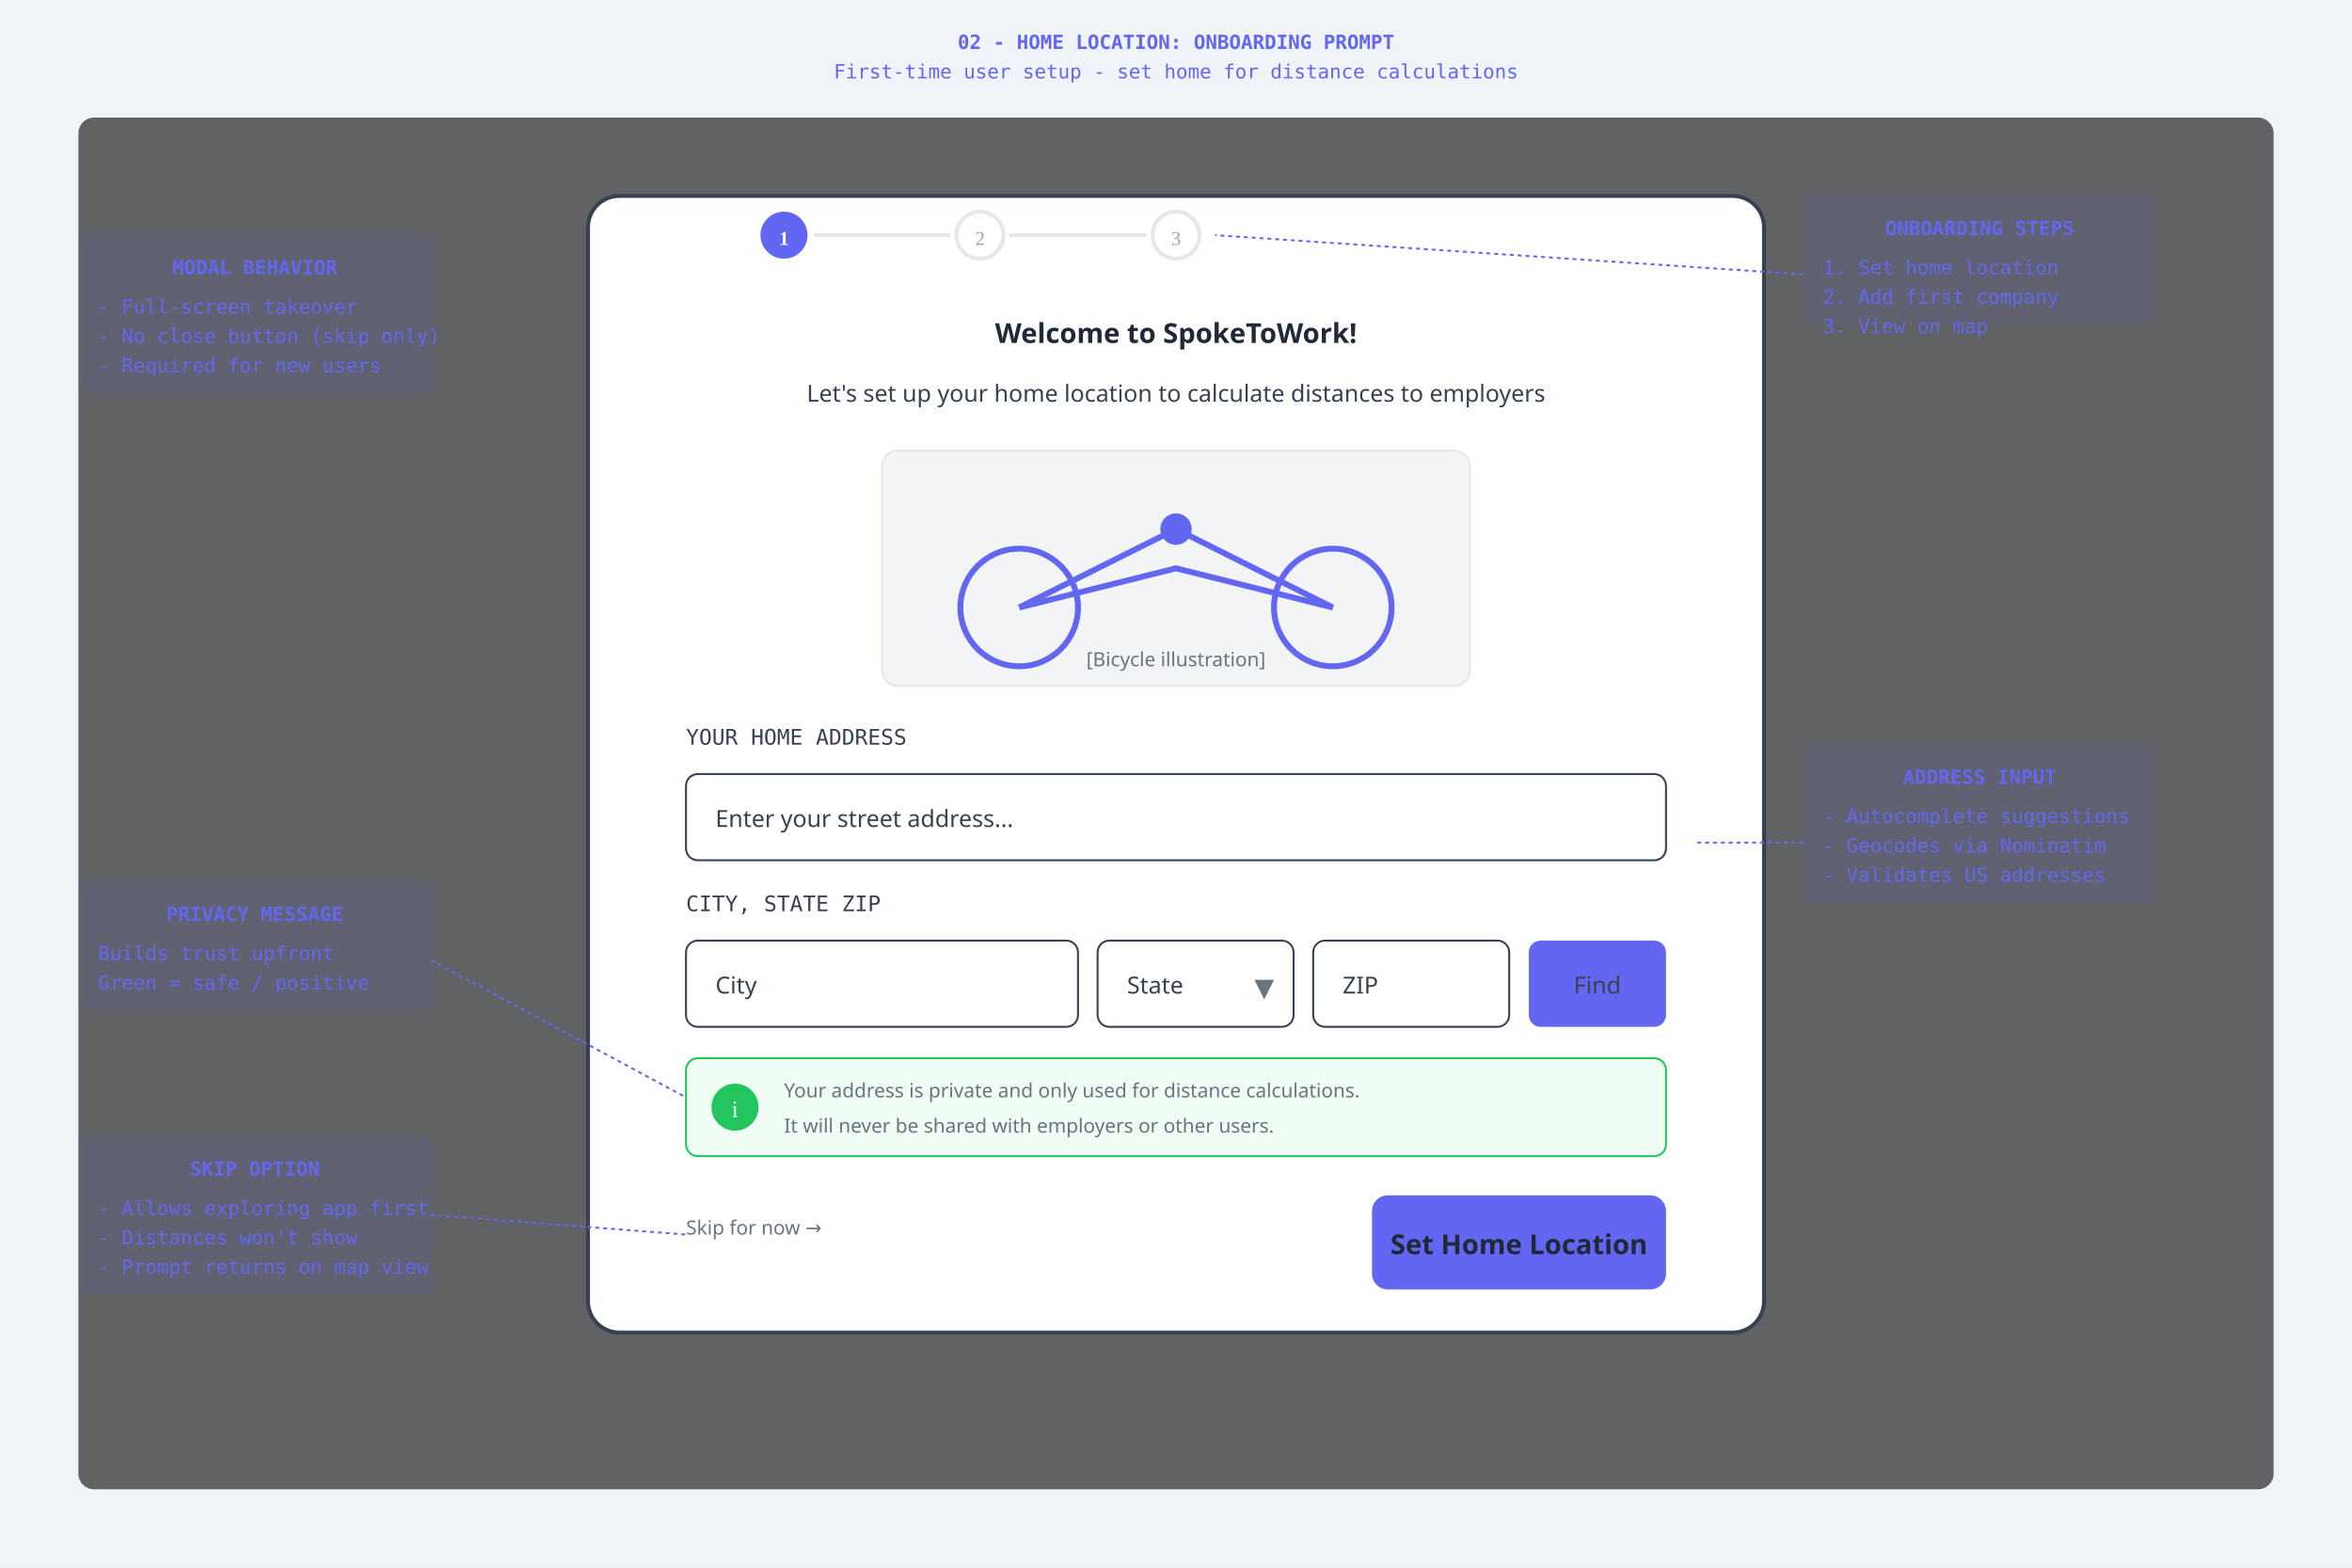
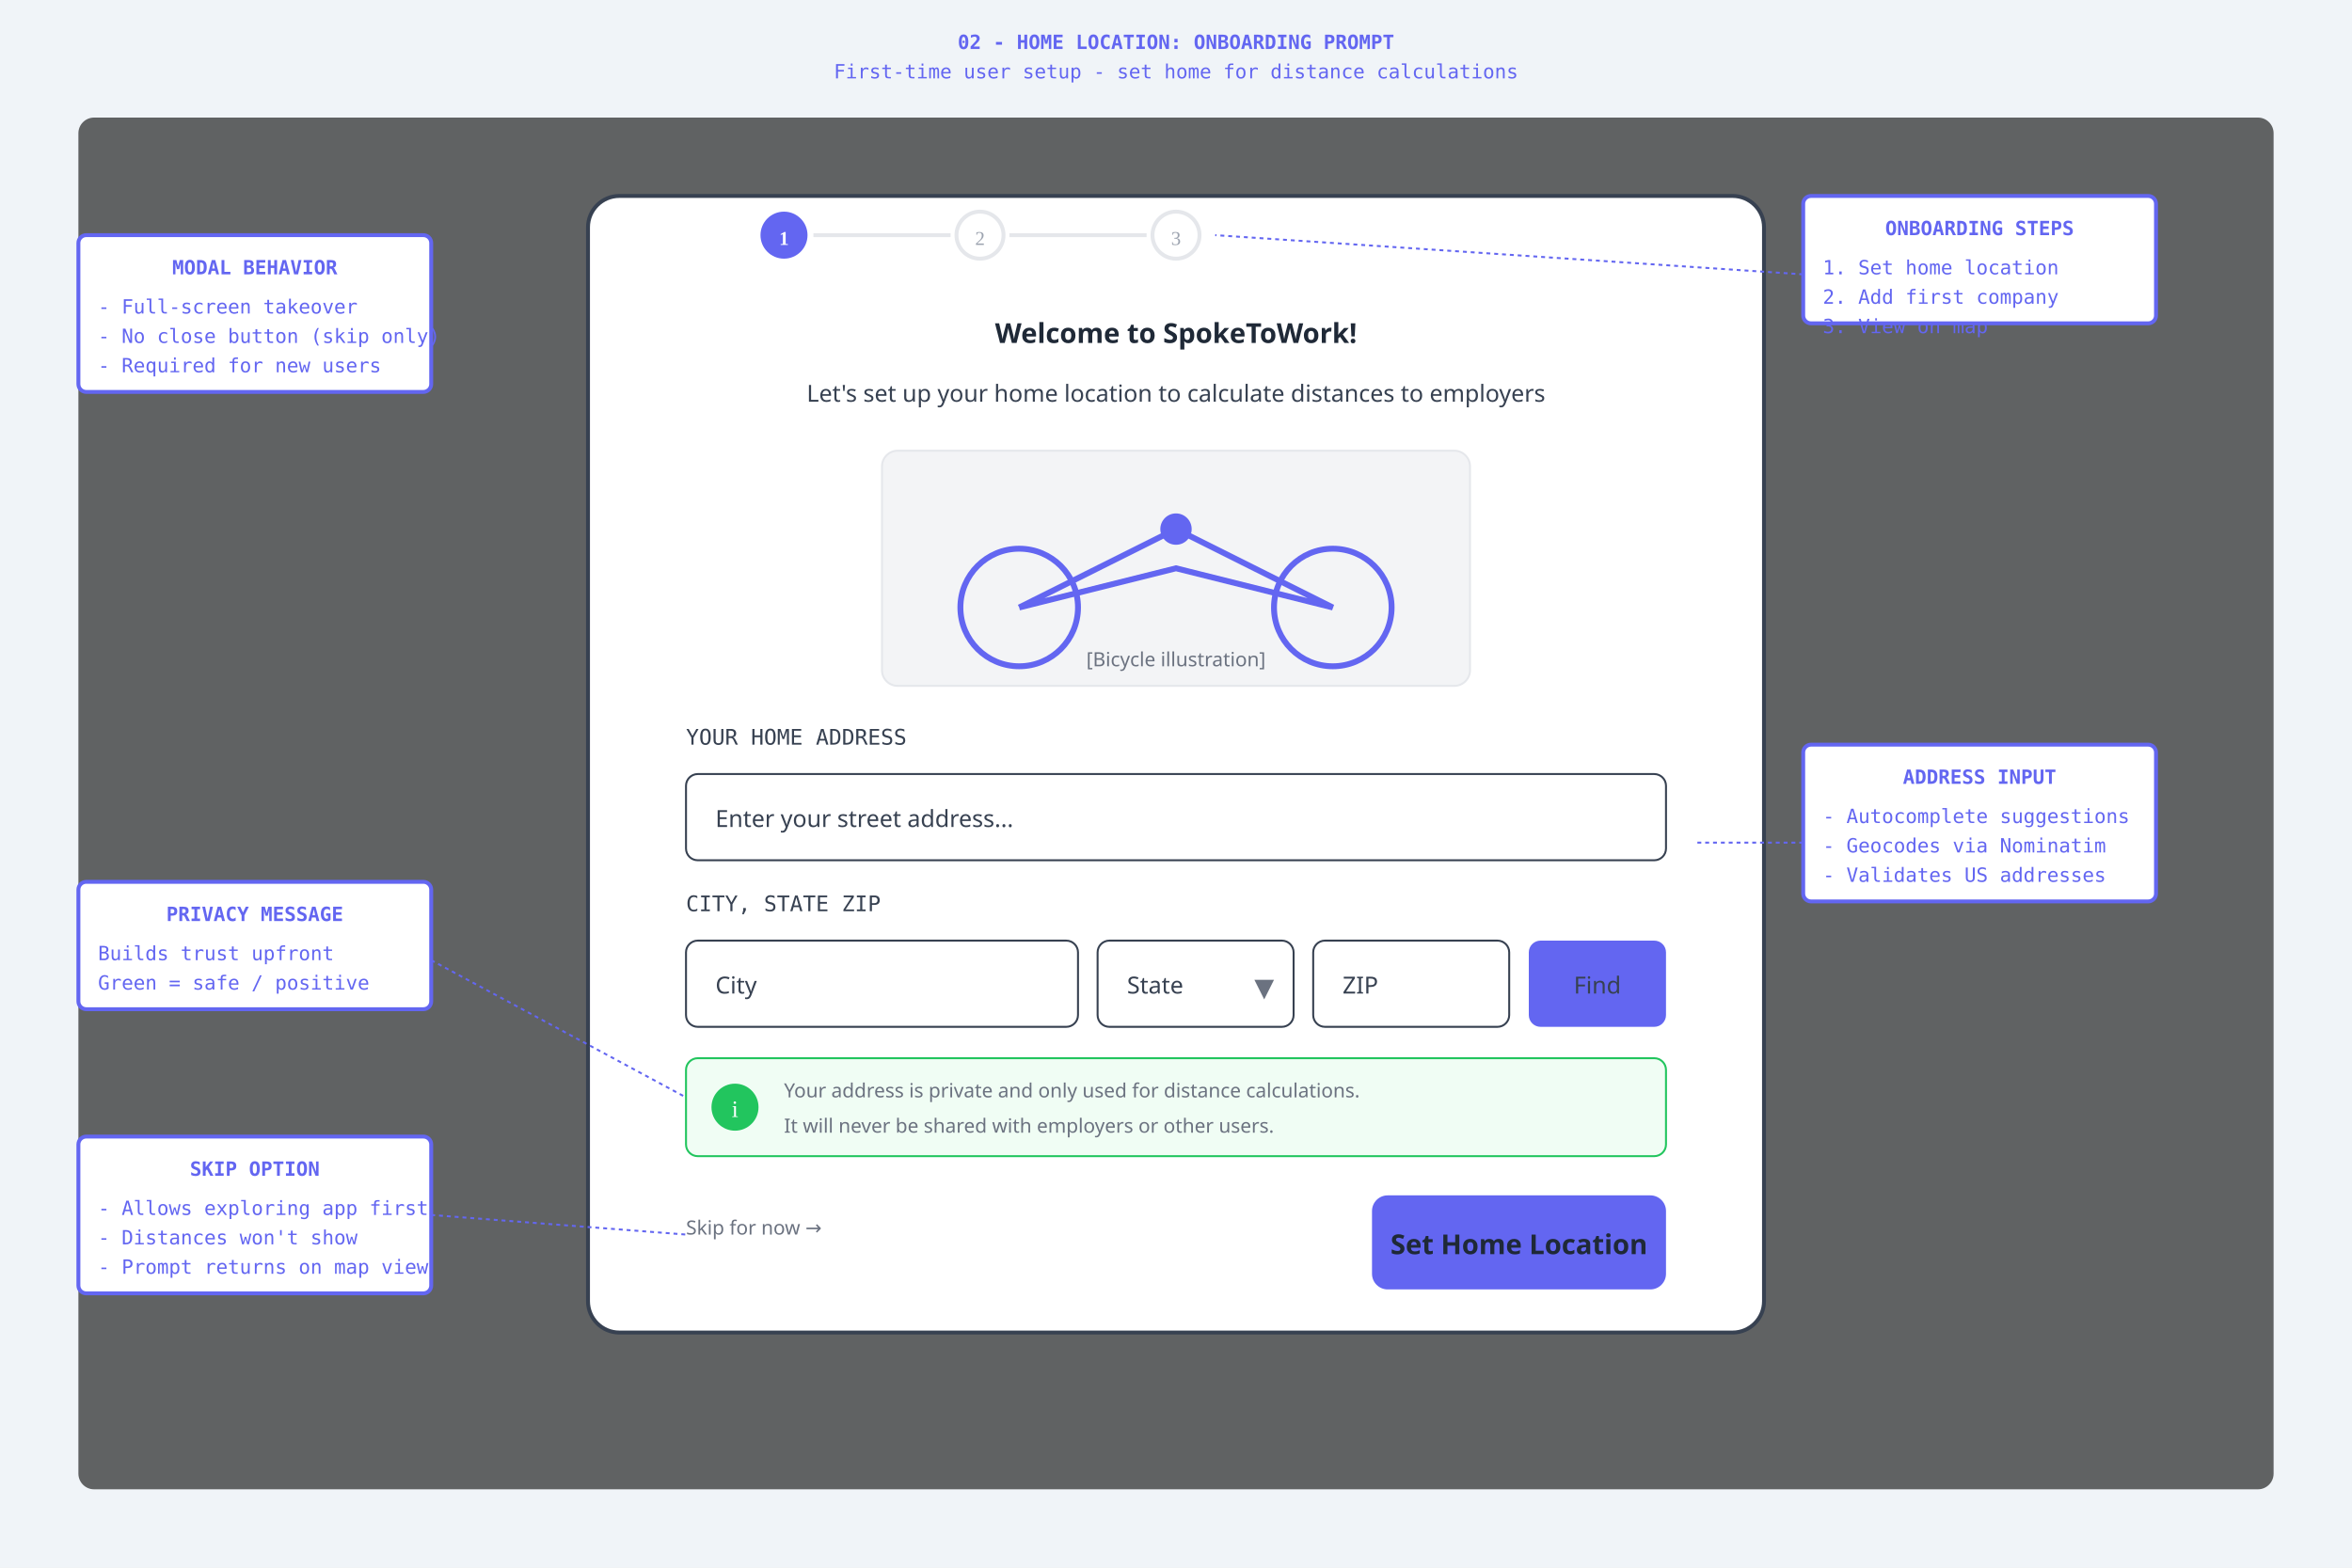
<svg xmlns="http://www.w3.org/2000/svg" viewBox="0 0 1200 800" width="1200" height="800">
  <defs>
    <style>
      .bg { fill: #f0f4f8; }
      .overlay { fill: rgba(0,0,0,0.6); }
      .fill-white { fill: #ffffff; stroke: #374151; stroke-width: 1; }
      .annotation { fill: #6366f1; font-family: monospace; font-size: 10px; }
-       .annotation-box { fill: #6366f1; opacity: 0.1; stroke: #6366f1; stroke-width: 1; }
+       .annotation-box { fill: #ffffff; stroke: #6366f1; stroke-width: 2; }
      .label { fill: #374151; font-family: monospace; font-size: 11px; }
      .heading { fill: #1f2937; font-family: system-ui, sans-serif; font-size: 14px; font-weight: bold; }
      .text-sm { fill: #6b7280; font-family: system-ui, sans-serif; font-size: 10px; }
      .text-md { fill: #374151; font-family: system-ui, sans-serif; font-size: 12px; }
      .leader { stroke: #6366f1; stroke-width: 1; stroke-dasharray: 2,2; }
      .map-bg { fill: #dbeafe; stroke: #374151; stroke-width: 1; }
    </style>
  </defs>
  <rect class="bg" width="1200" height="800" />
  <text x="600" y="25" text-anchor="middle" class="annotation" font-size="14" font-weight="bold">02 - HOME LOCATION: ONBOARDING PROMPT</text>
  <text x="600" y="40" text-anchor="middle" class="annotation">First-time user setup - set home for distance calculations</text>
  <rect x="40" y="60" width="1120" height="700" class="overlay" rx="8" />
  <rect x="300" y="100" width="600" height="580" rx="16" fill="white" stroke="#374151" stroke-width="2" />
  <g transform="translate(400, 120)">
    <circle cx="0" cy="0" r="12" fill="#6366f1" />
    <text x="0" y="5" text-anchor="middle" fill="white" font-size="10" font-weight="bold">1</text>
    <line x1="15" y1="0" x2="85" y2="0" stroke="#e5e7eb" stroke-width="2" />
    <circle cx="100" cy="0" r="12" stroke="#e5e7eb" stroke-width="2" fill="white" />
    <text x="100" y="5" text-anchor="middle" fill="#9ca3af" font-size="10">2</text>
    <line x1="115" y1="0" x2="185" y2="0" stroke="#e5e7eb" stroke-width="2" />
    <circle cx="200" cy="0" r="12" stroke="#e5e7eb" stroke-width="2" fill="white" />
    <text x="200" y="5" text-anchor="middle" fill="#9ca3af" font-size="10">3</text>
  </g>
  <text x="600" y="175" text-anchor="middle" class="heading" font-size="24">Welcome to SpokeToWork!</text>
  <text x="600" y="205" text-anchor="middle" class="text-md" fill="#6b7280">Let's set up your home location to calculate distances to employers</text>
  <rect x="450" y="230" width="300" height="120" rx="8" fill="#f3f4f6" stroke="#e5e7eb" />
  <circle cx="520" cy="310" r="30" stroke="#6366f1" stroke-width="3" fill="none" />
  <circle cx="680" cy="310" r="30" stroke="#6366f1" stroke-width="3" fill="none" />
  <path d="M 520,310 L 600,270 L 680,310 L 600,290 L 520,310" stroke="#6366f1" stroke-width="3" fill="none" />
  <circle cx="600" cy="270" r="8" fill="#6366f1" />
  <text x="600" y="340" text-anchor="middle" class="text-sm" fill="#9ca3af">[Bicycle illustration]</text>
  <g transform="translate(350, 380)">
    <text x="0" y="0" class="label">YOUR HOME ADDRESS</text>
    <rect x="0" y="15" width="500" height="44" rx="6" class="fill-white" />
    <text x="15" y="42" class="text-md" fill="#9ca3af">Enter your street address...</text>
    <text x="0" y="85" class="label">CITY, STATE ZIP</text>
    <rect x="0" y="100" width="200" height="44" rx="6" class="fill-white" />
    <text x="15" y="127" class="text-md" fill="#9ca3af">City</text>
    <rect x="210" y="100" width="100" height="44" rx="6" class="fill-white" />
    <text x="225" y="127" class="text-md" fill="#9ca3af">State</text>
    <polygon points="290,120 300,120 295,130" fill="#6b7280" />
    <rect x="320" y="100" width="100" height="44" rx="6" class="fill-white" />
    <text x="335" y="127" class="text-md" fill="#9ca3af">ZIP</text>
    <rect x="430" y="100" width="70" height="44" rx="6" fill="#6366f1" />
    <text x="465" y="127" text-anchor="middle" fill="white" class="text-md">Find</text>
  </g>
  <g transform="translate(350, 540)">
    <rect x="0" y="0" width="500" height="50" rx="6" fill="#f0fdf4" stroke="#22c55e" />
    <circle cx="25" cy="25" r="12" fill="#22c55e" />
    <text x="25" y="30" text-anchor="middle" fill="white" font-size="12">i</text>
    <text x="50" y="20" class="text-sm" fill="#166534">Your address is private and only used for distance calculations.</text>
    <text x="50" y="38" class="text-sm" fill="#166534">It will never be shared with employers or other users.</text>
  </g>
  <g transform="translate(350, 610)">
    <text x="0" y="20" class="text-sm" fill="#6366f1" style="cursor:pointer">Skip for now →</text>
    <rect x="350" y="0" width="150" height="48" rx="8" fill="#6366f1" />
    <text x="425" y="30" text-anchor="middle" fill="white" class="heading">Set Home Location</text>
  </g>
  <rect x="920" y="100" width="180" height="65" rx="4" class="annotation-box" />
  <text x="1010" y="120" text-anchor="middle" class="annotation" font-weight="bold">ONBOARDING STEPS</text>
  <text x="930" y="140" class="annotation">1. Set home location</text>
  <text x="930" y="155" class="annotation">2. Add first company</text>
  <text x="930" y="170" class="annotation">3. View on map</text>
  <path d="M 920,140 L 620,120" class="leader" />
  <rect x="920" y="380" width="180" height="80" rx="4" class="annotation-box" />
  <text x="1010" y="400" text-anchor="middle" class="annotation" font-weight="bold">ADDRESS INPUT</text>
  <text x="930" y="420" class="annotation">- Autocomplete suggestions</text>
  <text x="930" y="435" class="annotation">- Geocodes via Nominatim</text>
  <text x="930" y="450" class="annotation">- Validates US addresses</text>
  <path d="M 920,430 L 865,430" class="leader" />
  <rect x="40" y="580" width="180" height="80" rx="4" class="annotation-box" />
  <text x="130" y="600" text-anchor="middle" class="annotation" font-weight="bold">SKIP OPTION</text>
  <text x="50" y="620" class="annotation">- Allows exploring app first</text>
  <text x="50" y="635" class="annotation">- Distances won't show</text>
  <text x="50" y="650" class="annotation">- Prompt returns on map view</text>
  <path d="M 220,620 L 350,630" class="leader" />
  <rect x="40" y="450" width="180" height="65" rx="4" class="annotation-box" />
  <text x="130" y="470" text-anchor="middle" class="annotation" font-weight="bold">PRIVACY MESSAGE</text>
  <text x="50" y="490" class="annotation">Builds trust upfront</text>
  <text x="50" y="505" class="annotation">Green = safe / positive</text>
  <path d="M 220,490 L 350,560" class="leader" />
  <rect x="40" y="120" width="180" height="80" rx="4" class="annotation-box" />
  <text x="130" y="140" text-anchor="middle" class="annotation" font-weight="bold">MODAL BEHAVIOR</text>
  <text x="50" y="160" class="annotation">- Full-screen takeover</text>
  <text x="50" y="175" class="annotation">- No close button (skip only)</text>
  <text x="50" y="190" class="annotation">- Required for new users</text>
</svg>
